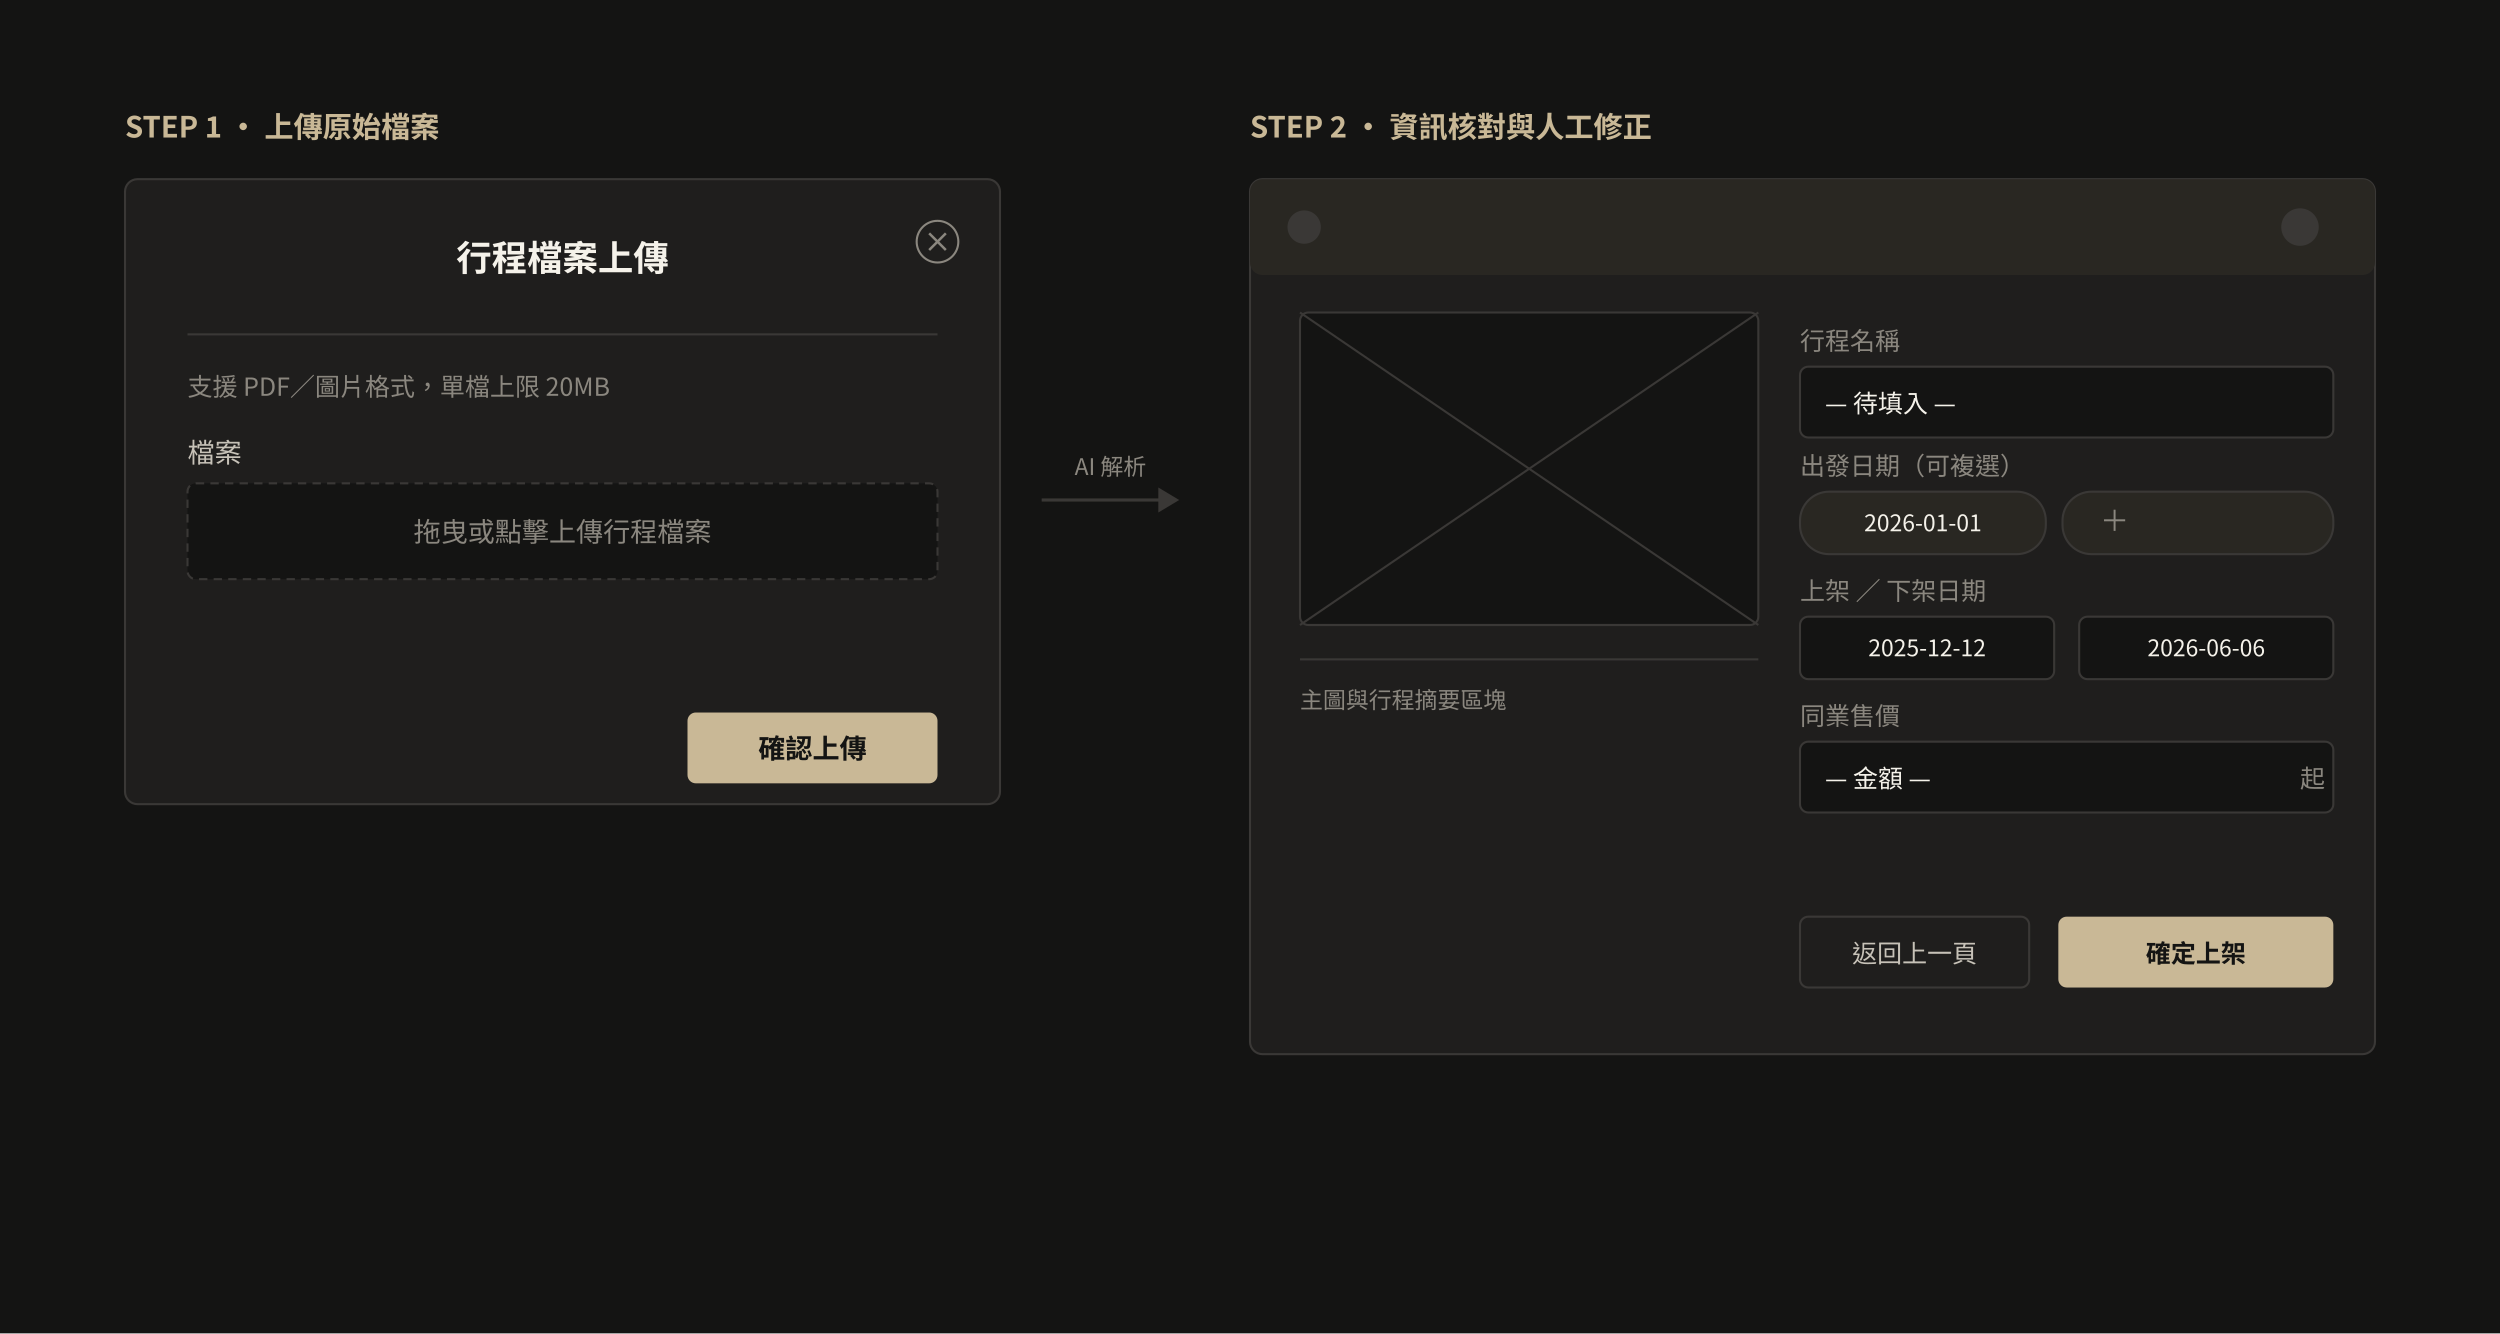
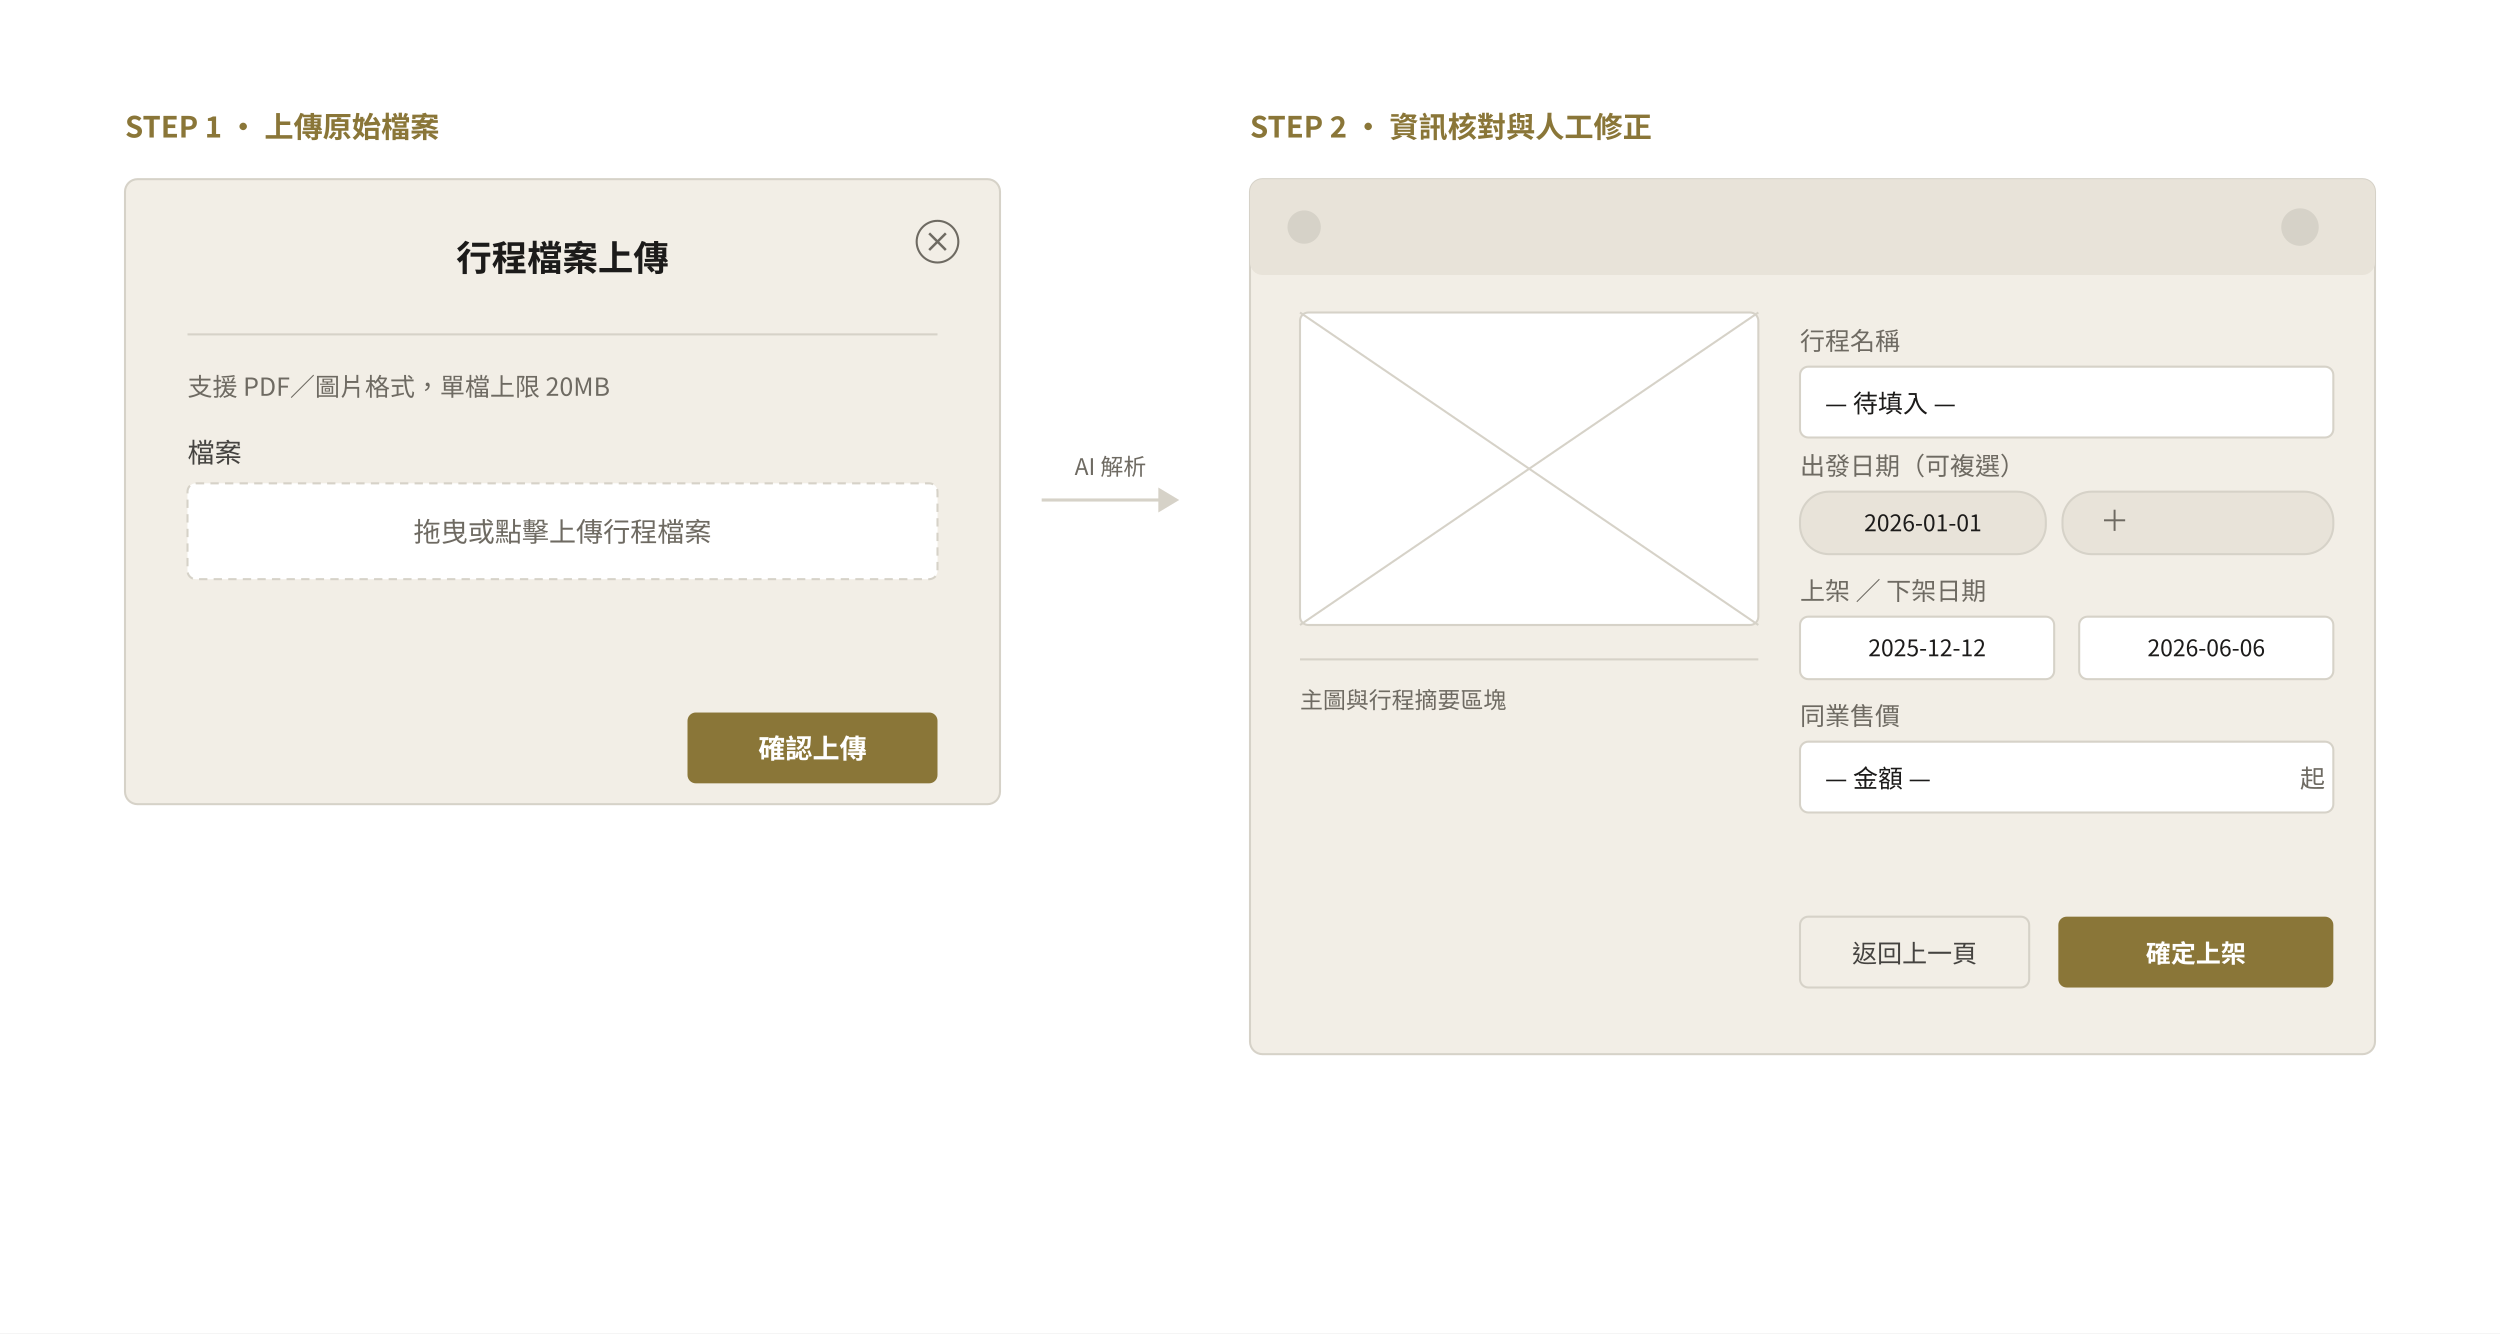
<svg xmlns="http://www.w3.org/2000/svg" viewBox="0 0 1200 640" font-family="Noto Sans CJK TC">
-   <rect width="1200" height="640" fill="#141413" />
+   <rect width="1200" height="640" fill="#FFFFFF" />
  <g>
-     <text x="60" y="66" font-size="14" fill="#C9B896" font-weight="600">STEP 1 · 上傳原始檔案</text>
-     <rect x="60" y="86" width="420" height="300" rx="6" fill="#1F1E1D" stroke="#3A3836" />
-     <circle cx="450" cy="116" r="10" fill="none" stroke="#8B877F" />
-     <line x1="446" y1="112" x2="454" y2="120" stroke="#8B877F" stroke-width="1.2" />
-     <line x1="454" y1="112" x2="446" y2="120" stroke="#8B877F" stroke-width="1.2" />
-     <text x="270" y="130" font-size="17" fill="#F5F2EA" text-anchor="middle" font-weight="700">行程檔案上傳</text>
-     <rect x="90" y="160" width="360" height="1" fill="#3A3836" />
-     <text x="90" y="190" font-size="12" fill="#8B877F">支援 PDF／圖片格式，單檔上限 20MB</text>
-     <text x="90" y="222" font-size="13" fill="#C7C2B8">檔案</text>
-     <rect x="90" y="232" width="360" height="46" rx="4" fill="#141413" stroke="#3A3836" stroke-dasharray="4 3" />
-     <text x="270" y="260" font-size="13" fill="#8B877F" text-anchor="middle">拖曳或點擊上傳行程檔案</text>
-     <rect x="330" y="342" width="120" height="34" rx="4" fill="#C9B896" />
-     <text x="390" y="364" font-size="13" fill="#141413" text-anchor="middle" font-weight="600">確認上傳</text>
+     <text x="60" y="66" font-size="14" fill="#8A7638" font-weight="600">STEP 1 · 上傳原始檔案</text>
+     <rect x="60" y="86" width="420" height="300" rx="6" fill="#F2EEE6" stroke="#D6D2C8" />
+     <circle cx="450" cy="116" r="10" fill="none" stroke="#6E6A62" />
+     <line x1="446" y1="112" x2="454" y2="120" stroke="#6E6A62" stroke-width="1.2" />
+     <line x1="454" y1="112" x2="446" y2="120" stroke="#6E6A62" stroke-width="1.2" />
+     <text x="270" y="130" font-size="17" fill="#1C1B1A" text-anchor="middle" font-weight="700">行程檔案上傳</text>
+     <rect x="90" y="160" width="360" height="1" fill="#D6D2C8" />
+     <text x="90" y="190" font-size="12" fill="#6E6A62">支援 PDF／圖片格式，單檔上限 20MB</text>
+     <text x="90" y="222" font-size="13" fill="#454340">檔案</text>
+     <rect x="90" y="232" width="360" height="46" rx="4" fill="#FFFFFF" stroke="#D6D2C8" stroke-dasharray="4 3" />
+     <text x="270" y="260" font-size="13" fill="#6E6A62" text-anchor="middle">拖曳或點擊上傳行程檔案</text>
+     <rect x="330" y="342" width="120" height="34" rx="4" fill="#8A7638" />
+     <text x="390" y="364" font-size="13" fill="#FFFFFF" text-anchor="middle" font-weight="600">確認上傳</text>
  </g>
-   <line x1="500" y1="240" x2="560" y2="240" stroke="#3A3836" stroke-width="1.5" />
-   <polygon points="566,240 556,234 556,246" fill="#3A3836" />
-   <text x="533" y="228" font-size="11" fill="#8B877F" text-anchor="middle">AI 解析</text>
+   <line x1="500" y1="240" x2="560" y2="240" stroke="#D6D2C8" stroke-width="1.5" />
+   <polygon points="566,240 556,234 556,246" fill="#D6D2C8" />
+   <text x="533" y="228" font-size="11" fill="#6E6A62" text-anchor="middle">AI 解析</text>
  <g>
-     <text x="600" y="66" font-size="14" fill="#C9B896" font-weight="600">STEP 2 · 資訊核對與人工修正</text>
-     <rect x="600" y="86" width="540" height="420" rx="6" fill="#1F1E1D" stroke="#3A3836" />
-     <rect x="600" y="86" width="540" height="46" rx="6" fill="#292722" />
-     <circle cx="626" cy="109" r="8" fill="#3A3836" />
-     <circle cx="1104" cy="109" r="9" fill="#3A3836" />
-     <rect x="624" y="150" width="220" height="150" rx="4" fill="#141413" stroke="#3A3836" />
-     <line x1="624" y1="150" x2="844" y2="300" stroke="#3A3836" />
-     <line x1="844" y1="150" x2="624" y2="300" stroke="#3A3836" />
-     <text x="864" y="168" font-size="12" fill="#8B877F">行程名稱</text>
-     <rect x="864" y="176" width="256" height="34" rx="4" fill="#141413" stroke="#3A3836" />
-     <text x="876" y="198" font-size="12" fill="#F5F2EA">— 待填入 —</text>
-     <text x="864" y="228" font-size="12" fill="#8B877F">出發日期（可複選）</text>
-     <rect x="864" y="236" width="118" height="30" rx="14" fill="#292722" stroke="#3A3836" />
-     <text x="923" y="255" font-size="11" fill="#F5F2EA" text-anchor="middle">2026-01-01</text>
-     <rect x="990" y="236" width="130" height="30" rx="14" fill="#292722" stroke="#3A3836" />
-     <text x="1008" y="255" font-size="14" fill="#8B877F">＋</text>
-     <text x="864" y="288" font-size="12" fill="#8B877F">上架 ／ 下架日期</text>
-     <rect x="864" y="296" width="122" height="30" rx="4" fill="#141413" stroke="#3A3836" />
-     <text x="925" y="315" font-size="11" fill="#F5F2EA" text-anchor="middle">2025-12-12</text>
-     <rect x="998" y="296" width="122" height="30" rx="4" fill="#141413" stroke="#3A3836" />
-     <text x="1059" y="315" font-size="11" fill="#F5F2EA" text-anchor="middle">2026-06-06</text>
-     <text x="864" y="348" font-size="12" fill="#8B877F">同業售價</text>
-     <rect x="864" y="356" width="256" height="34" rx="4" fill="#141413" stroke="#3A3836" />
-     <text x="876" y="378" font-size="12" fill="#F5F2EA">— 金額 —</text>
-     <text x="1104" y="378" font-size="12" fill="#8B877F">起</text>
-     <rect x="624" y="316" width="220" height="1" fill="#3A3836" />
-     <text x="624" y="340" font-size="11" fill="#8B877F">主圖與行程摘要區塊</text>
-     <rect x="864" y="440" width="110" height="34" rx="4" fill="none" stroke="#3A3836" />
-     <text x="919" y="462" font-size="12" fill="#C7C2B8" text-anchor="middle">返回上一頁</text>
-     <rect x="988" y="440" width="132" height="34" rx="4" fill="#C9B896" />
-     <text x="1054" y="462" font-size="12" fill="#141413" text-anchor="middle" font-weight="600">確定上架</text>
+     <text x="600" y="66" font-size="14" fill="#8A7638" font-weight="600">STEP 2 · 資訊核對與人工修正</text>
+     <rect x="600" y="86" width="540" height="420" rx="6" fill="#F2EEE6" stroke="#D6D2C8" />
+     <rect x="600" y="86" width="540" height="46" rx="6" fill="#E8E3D9" />
+     <circle cx="626" cy="109" r="8" fill="#D6D2C8" />
+     <circle cx="1104" cy="109" r="9" fill="#D6D2C8" />
+     <rect x="624" y="150" width="220" height="150" rx="4" fill="#FFFFFF" stroke="#D6D2C8" />
+     <line x1="624" y1="150" x2="844" y2="300" stroke="#D6D2C8" />
+     <line x1="844" y1="150" x2="624" y2="300" stroke="#D6D2C8" />
+     <text x="864" y="168" font-size="12" fill="#6E6A62">行程名稱</text>
+     <rect x="864" y="176" width="256" height="34" rx="4" fill="#FFFFFF" stroke="#D6D2C8" />
+     <text x="876" y="198" font-size="12" fill="#1C1B1A">— 待填入 —</text>
+     <text x="864" y="228" font-size="12" fill="#6E6A62">出發日期（可複選）</text>
+     <rect x="864" y="236" width="118" height="30" rx="14" fill="#E8E3D9" stroke="#D6D2C8" />
+     <text x="923" y="255" font-size="11" fill="#1C1B1A" text-anchor="middle">2026-01-01</text>
+     <rect x="990" y="236" width="130" height="30" rx="14" fill="#E8E3D9" stroke="#D6D2C8" />
+     <text x="1008" y="255" font-size="14" fill="#6E6A62">＋</text>
+     <text x="864" y="288" font-size="12" fill="#6E6A62">上架 ／ 下架日期</text>
+     <rect x="864" y="296" width="122" height="30" rx="4" fill="#FFFFFF" stroke="#D6D2C8" />
+     <text x="925" y="315" font-size="11" fill="#1C1B1A" text-anchor="middle">2025-12-12</text>
+     <rect x="998" y="296" width="122" height="30" rx="4" fill="#FFFFFF" stroke="#D6D2C8" />
+     <text x="1059" y="315" font-size="11" fill="#1C1B1A" text-anchor="middle">2026-06-06</text>
+     <text x="864" y="348" font-size="12" fill="#6E6A62">同業售價</text>
+     <rect x="864" y="356" width="256" height="34" rx="4" fill="#FFFFFF" stroke="#D6D2C8" />
+     <text x="876" y="378" font-size="12" fill="#1C1B1A">— 金額 —</text>
+     <text x="1104" y="378" font-size="12" fill="#6E6A62">起</text>
+     <rect x="624" y="316" width="220" height="1" fill="#D6D2C8" />
+     <text x="624" y="340" font-size="11" fill="#6E6A62">主圖與行程摘要區塊</text>
+     <rect x="864" y="440" width="110" height="34" rx="4" fill="none" stroke="#D6D2C8" />
+     <text x="919" y="462" font-size="12" fill="#454340" text-anchor="middle">返回上一頁</text>
+     <rect x="988" y="440" width="132" height="34" rx="4" fill="#8A7638" />
+     <text x="1054" y="462" font-size="12" fill="#FFFFFF" text-anchor="middle" font-weight="600">確定上架</text>
  </g>
</svg>
